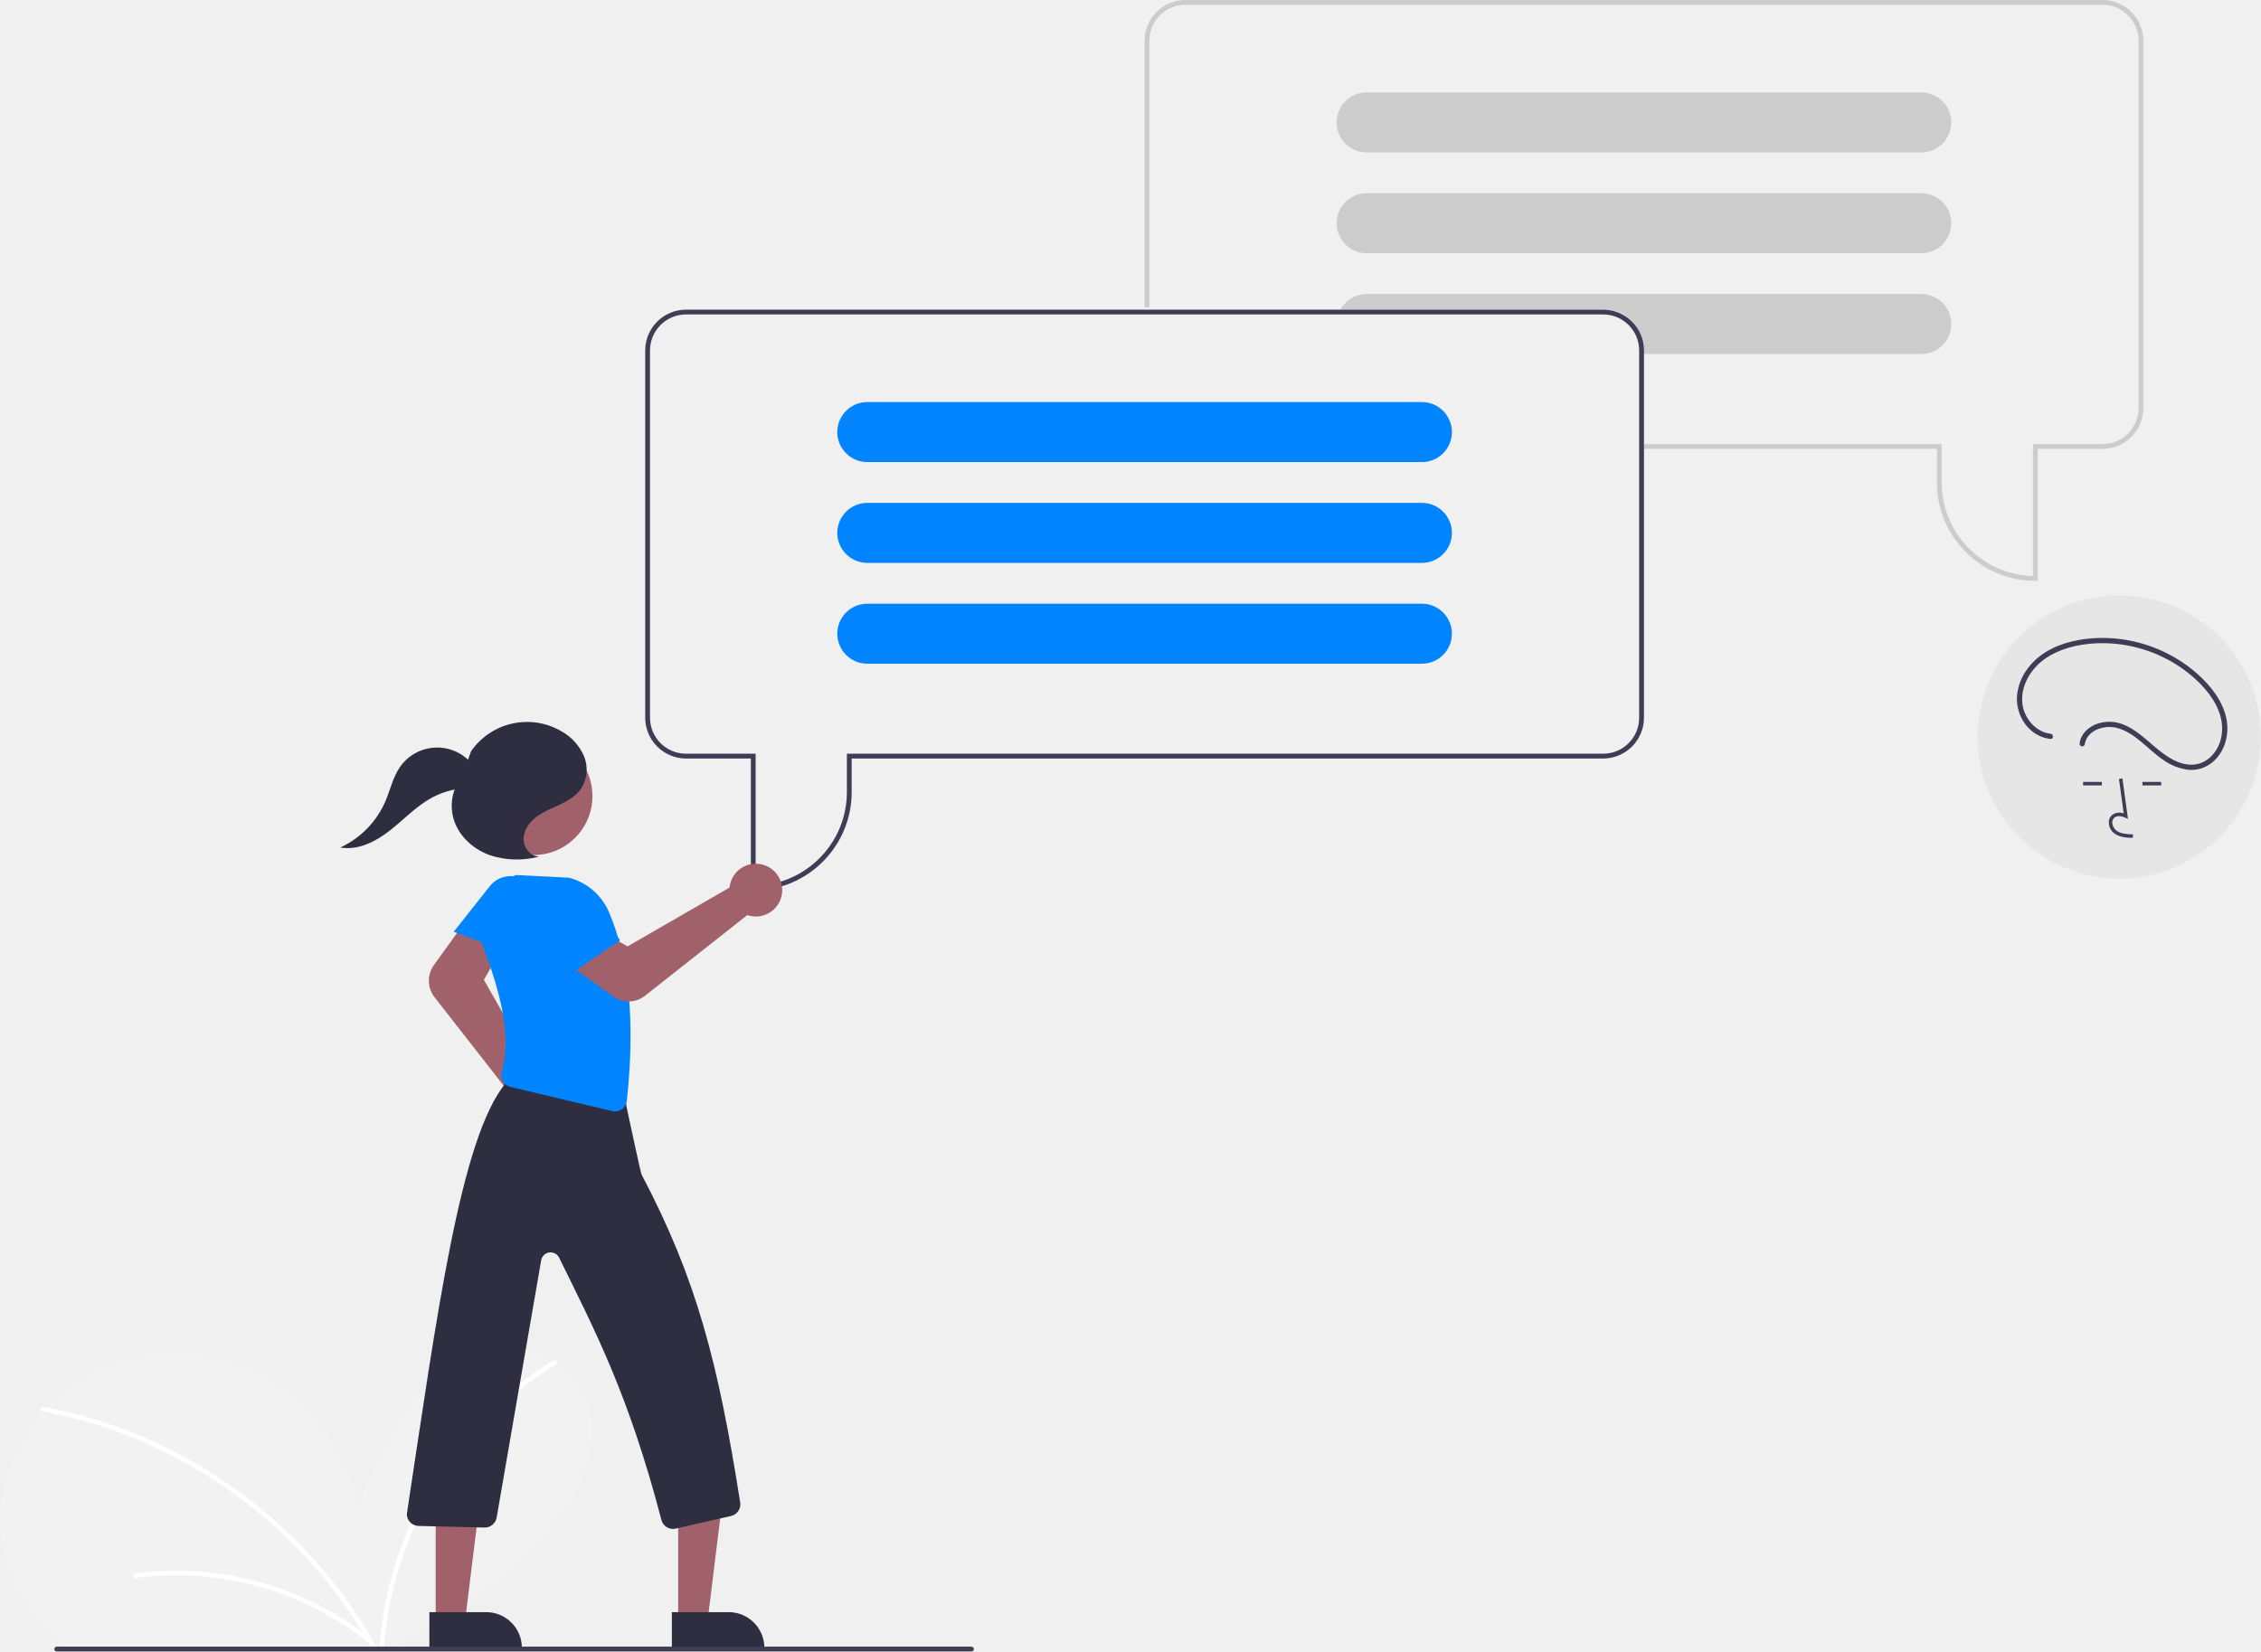
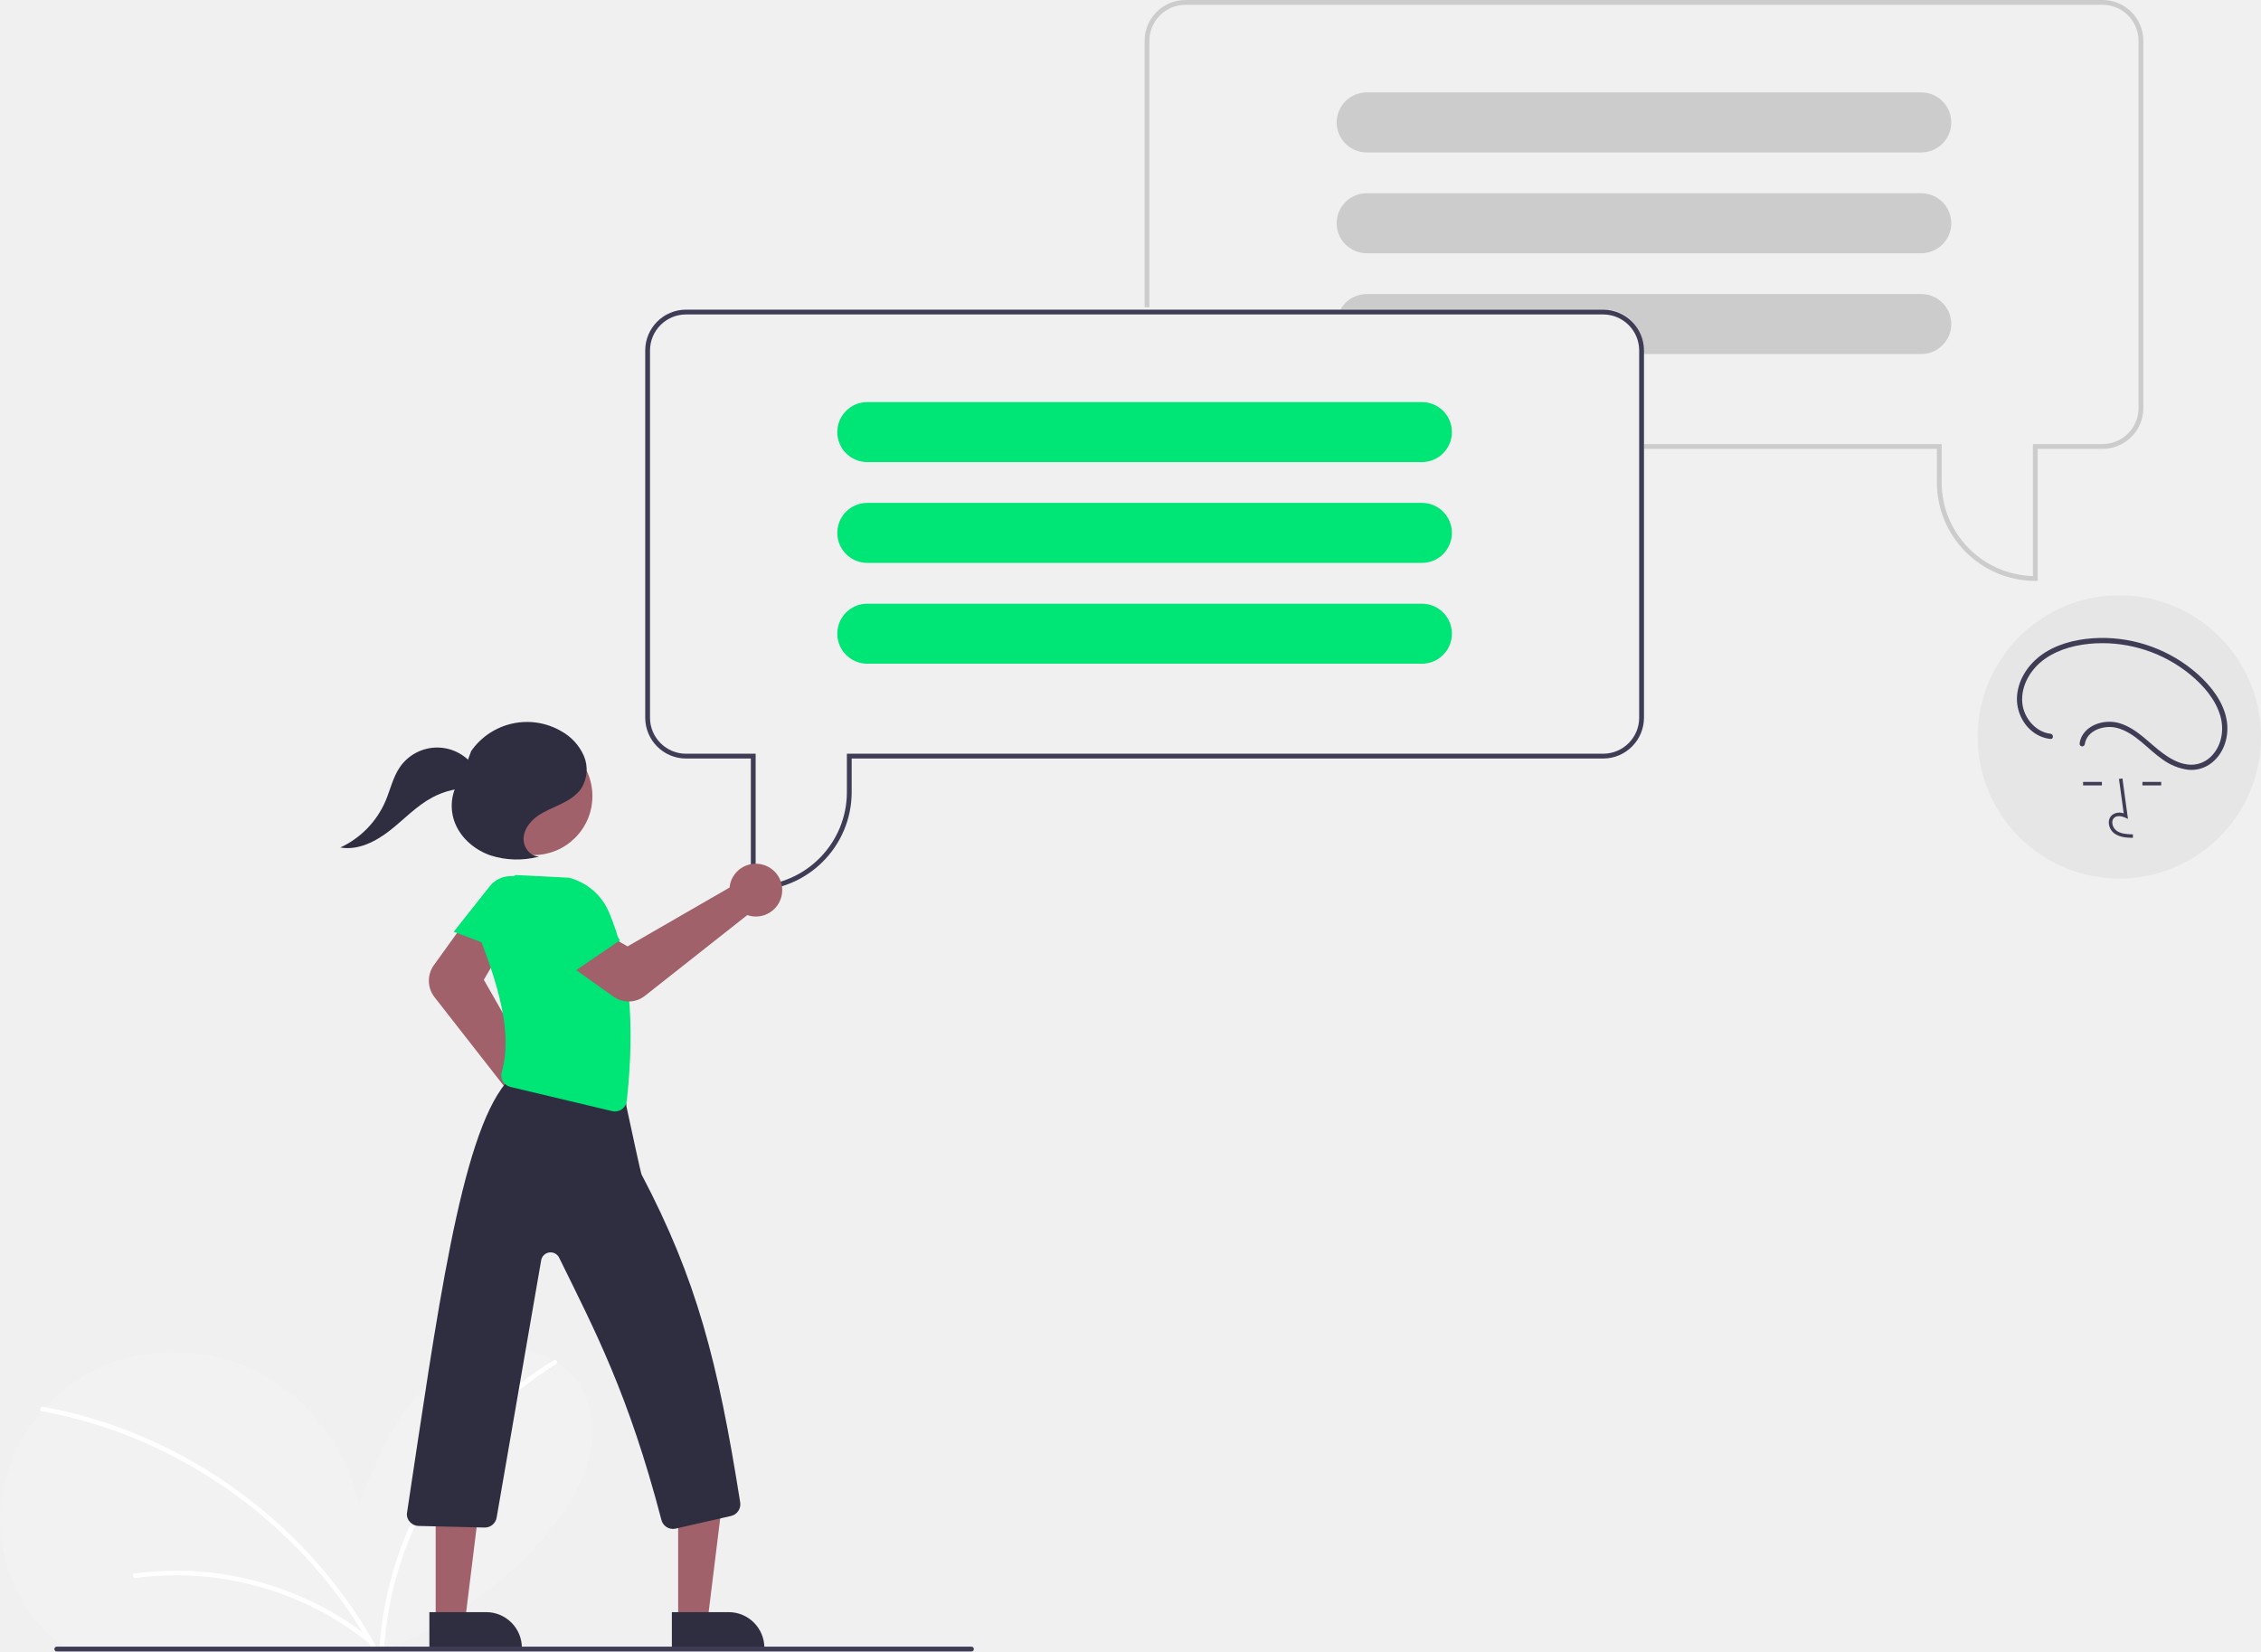
<svg xmlns="http://www.w3.org/2000/svg" id="a4a50757-733b-48ab-9bd6-990578b011f6" data-name="Layer 1" width="941.739" height="688" viewBox="0 0 941.739 688">
  <path d="M977.87,348h-1a41.047,41.047,0,0,1-41-41V293h-122v-2h124v16a39.047,39.047,0,0,0,38,38.987V291h29a15.017,15.017,0,0,0,15-15V123a15.017,15.017,0,0,0-15-15h-382a15.017,15.017,0,0,0-15,15V234h-2V123a17.019,17.019,0,0,1,17-17h382a17.019,17.019,0,0,1,17,17V276a17.019,17.019,0,0,1-17,17h-27Z" transform="translate(-129.1304 -106)" fill="#ccc" />
  <path d="M941.85,156.51a12.497,12.497,0,0,0-12.48-12.01h-231a12.5,12.5,0,0,0,0,25h231a12.517,12.517,0,0,0,12.5-12.5A4.011,4.011,0,0,0,941.85,156.51Z" transform="translate(-129.1304 -106)" fill="#ccc" />
  <path d="M941.85,198.51a12.497,12.497,0,0,0-12.48-12.01h-231a12.5,12.5,0,0,0,0,25h231a12.517,12.517,0,0,0,12.5-12.5A4.011,4.011,0,0,0,941.85,198.51Z" transform="translate(-129.1304 -106)" fill="#ccc" />
  <path d="M941.85,240.51a12.497,12.497,0,0,0-12.48-12.01h-231a12.491,12.491,0,0,0-9.6,4.5,13.065,13.065,0,0,0-1.36,2h110.46a15.018,15.018,0,0,1,15,15v3.5h116.5a12.517,12.517,0,0,0,12.5-12.5A4.011,4.011,0,0,0,941.85,240.51Z" transform="translate(-129.1304 -106)" fill="#ccc" />
  <path d="M153.648,790.705c.544.447,1.088.874,1.645,1.295H292.697q1.535-.632,3.057-1.295A161.801,161.801,0,0,0,335.828,765.755c8.012-6.788,15.383-13.796,20.727-20.364,7.455-9.165,14.321-19.153,17.514-30.533,3.187-11.38,2.235-24.425-4.884-33.862a30.309,30.309,0,0,0-7.999-7.326c-.512-.324-1.03-.635-1.561-.926a39.856,39.856,0,0,0-28.92-3.478c-13.764,3.556-25.202,13.485-33.363,25.131-8.161,11.639-13.459,25.008-18.68,38.228-5.298-23.596-21.342-44.73-43.014-55.476-21.666-10.745-48.584-10.616-69.79,1.023a70.141,70.141,0,0,0-17.844,14.055c-.511.551-1.01,1.114-1.503,1.684-10.344,11.976-16.814,27.314-17.345,43.131A67.606,67.606,0,0,0,153.648,790.705Z" transform="translate(-129.1304 -106)" fill="#f2f2f2" />
  <path d="M287.205,792h1.943c.026-.434.058-.861.097-1.295a145.203,145.203,0,0,1,4.249-25.092,154.683,154.683,0,0,1,24.814-52.114A148.065,148.065,0,0,1,360.732,674.338a.92.92,0,0,0,.453-.667.969.969,0,0,0-1.431-1.01,1.464,1.464,0,0,0-.129.084,146.678,146.678,0,0,0-25.986,20.157,156.031,156.031,0,0,0-33.493,48.014,151.299,151.299,0,0,0-12.838,49.789C287.269,791.139,287.237,791.573,287.205,792Z" transform="translate(-129.1304 -106)" fill="#fff" />
  <path d="M146.51,693.912a.12.12,0,0,0,.045.013c1.418.259,2.844.531,4.256.823a192.264,192.264,0,0,1,33.894,10.292,200.016,200.016,0,0,1,31.414,16.193,203.241,203.241,0,0,1,28.143,21.426,199.186,199.186,0,0,1,23.959,25.986A192.68,192.68,0,0,1,282.865,790.705c.246.427.486.861.726,1.295H285.812c-.233-.434-.473-.868-.719-1.295A194.262,194.262,0,0,0,266.97,763.935a201.333,201.333,0,0,0-24.814-25.746,205.867,205.867,0,0,0-28.745-20.908,201.988,201.988,0,0,0-32.074-15.649,192.434,192.434,0,0,0-33.325-9.405c-.317-.058-.628-.117-.946-.175C145.856,691.832,145.338,693.659,146.51,693.912Z" transform="translate(-129.1304 -106)" fill="#fff" />
  <path d="M185.149,761.525a128.393,128.393,0,0,1,40.705.918,131.058,131.058,0,0,1,38.326,13.4,126.431,126.431,0,0,1,19.126,12.636c.977.78-.406,2.147-1.374,1.374a125.531,125.531,0,0,0-34.838-19.584,129.312,129.312,0,0,0-38.904-7.892,123.76,123.76,0,0,0-22.525,1.022,1.006,1.006,0,0,1-1.195-.679.978.978,0,0,1,.679-1.195Z" transform="translate(-129.1304 -106)" fill="#fff" />
  <path d="M796.87,235h-382a17.024,17.024,0,0,0-17,17V405a17.024,17.024,0,0,0,17,17h27v55h1a41.043,41.043,0,0,0,41-41V422h313a17.024,17.024,0,0,0,17-17V252A17.024,17.024,0,0,0,796.87,235Zm15,170a15.018,15.018,0,0,1-15,15h-315v16a39.057,39.057,0,0,1-38,38.99V420h-29a15.018,15.018,0,0,1-15-15V252a15.018,15.018,0,0,1,15-15h382a15.018,15.018,0,0,1,15,15Z" transform="translate(-129.1304 -106)" fill="#3f3d56" />
-   <path d="M721.37,273.5h-231a12.497,12.497,0,0,0-12.48,12.01,4.011,4.011,0,0,0-.02.49,12.518,12.518,0,0,0,12.5,12.5h231a12.5,12.5,0,0,0,0-25Z" transform="translate(-129.1304 -106)" fill="#0084ff" />
-   <path d="M721.37,315.5h-231a12.497,12.497,0,0,0-12.48,12.01,4.011,4.011,0,0,0-.02.49,12.518,12.518,0,0,0,12.5,12.5h231a12.5,12.5,0,1,0,0-25Z" transform="translate(-129.1304 -106)" fill="#0084ff" />
-   <path d="M721.37,357.5h-231a12.497,12.497,0,0,0-12.48,12.01,4.011,4.011,0,0,0-.02.49,12.518,12.518,0,0,0,12.5,12.5h231a12.5,12.5,0,1,0,0-25Z" transform="translate(-129.1304 -106)" fill="#0084ff" />
+   <path d="M721.37,273.5h-231a12.497,12.497,0,0,0-12.48,12.01,4.011,4.011,0,0,0-.02.49,12.518,12.518,0,0,0,12.5,12.5h231a12.5,12.5,0,0,0,0-25Z" transform="translate(-129.1304 -106)" fill="#00e676" />
+   <path d="M721.37,315.5h-231a12.497,12.497,0,0,0-12.48,12.01,4.011,4.011,0,0,0-.02.49,12.518,12.518,0,0,0,12.5,12.5h231a12.5,12.5,0,1,0,0-25Z" transform="translate(-129.1304 -106)" fill="#00e676" />
+   <path d="M721.37,357.5h-231a12.497,12.497,0,0,0-12.48,12.01,4.011,4.011,0,0,0-.02.49,12.518,12.518,0,0,0,12.5,12.5h231a12.5,12.5,0,1,0,0-25Z" transform="translate(-129.1304 -106)" fill="#00e676" />
  <path d="M353.856,578.72a10.706,10.706,0,0,1-1.347-.084,11.003,11.003,0,0,1-9.36-13.49,10.507,10.507,0,0,1,.311-1.035L310.096,521.397a11.149,11.149,0,0,1-.26-13.309l11.687-16.232,15.275,11.785-6.137,10.542,24.303,42.599a10.588,10.588,0,0,1,1.451.236,11.003,11.003,0,0,1-2.559,21.701Z" transform="translate(-129.1304 -106)" fill="#a0616a" />
  <polygon points="282.467 675.118 294.727 675.117 300.559 627.829 282.465 627.83 282.467 675.118" fill="#a0616a" />
  <path d="M408.97,777.614h38.531a0,0,0,0,1,0,0v14.887a0,0,0,0,1,0,0H423.857A14.887,14.887,0,0,1,408.97,777.614v0A0,0,0,0,1,408.97,777.614Z" transform="translate(727.3768 1464.095) rotate(179.9974)" fill="#2f2e41" />
  <polygon points="181.467 675.118 193.727 675.117 199.559 627.829 181.465 627.83 181.467 675.118" fill="#a0616a" />
  <path d="M307.97,777.614h38.531a0,0,0,0,1,0,0v14.887a0,0,0,0,1,0,0H322.857A14.887,14.887,0,0,1,307.97,777.614v0A0,0,0,0,1,307.97,777.614Z" transform="translate(525.3768 1464.1) rotate(179.9974)" fill="#2f2e41" />
-   <path d="M318.122,494.159l27.525,10.459,6.72-18.667a11.168,11.168,0,0,0-5.002-13.499h0a11.168,11.168,0,0,0-14.262,2.784Z" transform="translate(-129.1304 -106)" fill="#0084ff" />
+   <path d="M318.122,494.159l27.525,10.459,6.72-18.667a11.168,11.168,0,0,0-5.002-13.499h0a11.168,11.168,0,0,0-14.262,2.784Z" transform="translate(-129.1304 -106)" fill="#00e676" />
  <path d="M409.418,742.945a4.953,4.953,0,0,1-4.792-3.726C390.9,686.708,376.963,660.388,362.019,629.953a3.974,3.974,0,0,0-7.495,1.156L336,738.158a4.982,4.982,0,0,1-5.035,4.218l-27.501-.67a4.933,4.933,0,0,1-3.538-1.601,4.484,4.484,0,0,1-1.304-3.647c12.456-82.145,22.263-156.501,41.123-179.185a6.684,6.684,0,0,1,1.775-1.207l-.572-.088c-.164-.025-.599-.092-.604-.53l-.005-.423.43-.082a5.57,5.57,0,0,1,2.021.304l43.044,6.625a4.972,4.972,0,0,1,4.214,5.024c2.34,10.947,5.926,27.471,6.247,28.285,22.966,43.662,31.877,78.043,41.14,136.752a4.986,4.986,0,0,1-3.812,5.619L410.539,742.818A5.029,5.029,0,0,1,409.418,742.945Z" transform="translate(-129.1304 -106)" fill="#2f2e41" />
-   <path d="M385.262,569.031a4.95,4.95,0,0,1-1.147-.135l-42.378-10.081a4.884,4.884,0,0,1-3.116-2.309,5.122,5.122,0,0,1-.484-3.983c4.57-15.843-1.422-35.483-8.579-54.346a26.005,26.005,0,0,1,14.219-27.588l.115-.056,22.25,1.123a24.992,24.992,0,0,1,16.567,14.18c8.576,20.071,11.031,45.825,7.506,78.735a4.986,4.986,0,0,1-4.953,4.461Z" transform="translate(-129.1304 -106)" fill="#0084ff" />
+   <path d="M385.262,569.031a4.95,4.95,0,0,1-1.147-.135l-42.378-10.081a4.884,4.884,0,0,1-3.116-2.309,5.122,5.122,0,0,1-.484-3.983c4.57-15.843-1.422-35.483-8.579-54.346a26.005,26.005,0,0,1,14.219-27.588l.115-.056,22.25,1.123a24.992,24.992,0,0,1,16.567,14.18c8.576,20.071,11.031,45.825,7.506,78.735a4.986,4.986,0,0,1-4.953,4.461Z" transform="translate(-129.1304 -106)" fill="#00e676" />
  <path d="M390.963,523.217a10.863,10.863,0,0,1-6.313-2.007l-16.414-11.699,11.711-15.332,10.572,6.086,42.481-24.507a10.571,10.571,0,0,1,.229-1.452,11,11,0,1,1,8.191,13.226,10.516,10.516,0,0,1-1.036-.306l-42.674,33.666A10.886,10.886,0,0,1,390.963,523.217Z" transform="translate(-129.1304 -106)" fill="#a0616a" />
-   <path d="M363.028,514.285,387.377,497.728l-11.443-16.207a11.168,11.168,0,0,0-13.929-3.64h0a11.168,11.168,0,0,0-5.894,13.283Z" transform="translate(-129.1304 -106)" fill="#0084ff" />
+   <path d="M363.028,514.285,387.377,497.728l-11.443-16.207a11.168,11.168,0,0,0-13.929-3.64h0a11.168,11.168,0,0,0-5.894,13.283Z" transform="translate(-129.1304 -106)" fill="#00e676" />
  <circle cx="222.188" cy="331.661" r="24.561" fill="#a0616a" />
  <path d="M353.569,462.79c-3.686-.016-6.53-3.897-6.365-7.58s2.639-6.923,5.619-9.093,6.475-3.492,9.798-5.087,6.617-3.586,8.669-6.648a14.716,14.716,0,0,0,1.023-13.504,21.669,21.669,0,0,0-9.333-10.224,28.378,28.378,0,0,0-37.607,8.25l-4.208,11.458c-4.288,5.156-4.968,12.813-2.332,18.98s8.248,10.806,14.581,13.011a35.794,35.794,0,0,0,19.841.595" transform="translate(-129.1304 -106)" fill="#2f2e41" />
  <path d="M327.03,426.017a18.849,18.849,0,0,0-31.292-.502c-2.955,4.25-4.027,9.49-6.059,14.251a37.768,37.768,0,0,1-18.797,19.303c7.377,1.297,14.727-2.456,20.625-7.073s11.085-10.254,17.69-13.786a33.289,33.289,0,0,1,16.918-3.886" transform="translate(-129.1304 -106)" fill="#2f2e41" />
  <path d="M533.763,794h-381a1,1,0,1,1,0-2h381a1,1,0,0,1,0,2Z" transform="translate(-129.1304 -106)" fill="#3f3d56" />
  <circle cx="882.739" cy="307" r="59" fill="#e6e6e6" />
  <path d="M1017.496,455.052c-2.403-.067-5.394-.151-7.696-1.833a5.911,5.911,0,0,1-2.326-4.413,3.976,3.976,0,0,1,1.352-3.265,5.13,5.13,0,0,1,4.853-.699l-1.962-14.336,1.44-.197,2.306,16.854-1.202-.552c-1.394-.639-3.308-.965-4.497.04a2.554,2.554,0,0,0-.838,2.104,4.467,4.467,0,0,0,1.73,3.291c1.792,1.309,4.176,1.478,6.88,1.554Z" transform="translate(-129.1304 -106)" fill="#3f3d56" />
  <rect x="867.638" y="325.742" width="7.828" height="1.454" fill="#3f3d56" />
  <rect x="892.348" y="325.742" width="7.828" height="1.454" fill="#3f3d56" />
  <path d="M983.168,411.671c-6.304-.719-11.186-6.759-11.723-12.888-.638-7.291,3.608-14.216,9.433-18.307,6.092-4.279,13.682-6.065,21.025-6.459a57.784,57.784,0,0,1,39.498,13.019c5.503,4.57,10.642,10.392,12.589,17.424,1.692,6.107.315,13.025-4.597,17.302a11.611,11.611,0,0,1-8.91,2.743c-3.811-.396-7.327-2.4-10.371-4.613-5.921-4.305-10.781-10.302-17.995-12.552-5.289-1.649-12.153-.198-15.385,4.585a8.706,8.706,0,0,0-1.39,3.647,1.129,1.129,0,0,0,.761,1.341,1.097,1.097,0,0,0,1.341-.761c.849-6.024,8.256-8.272,13.454-6.897,7.579,2.006,12.667,8.769,18.885,13.066a22.949,22.949,0,0,0,10.998,4.39,13.656,13.656,0,0,0,9.596-2.948c5.312-4.195,7.344-11.41,6.169-17.906-1.36-7.522-6.423-13.969-11.978-18.961a59.919,59.919,0,0,0-40.949-15.127c-7.684.177-15.702,1.763-22.323,5.824-6.421,3.94-11.385,10.531-12.033,18.192-.571,6.744,3.047,13.797,9.258,16.751a14.498,14.498,0,0,0,4.646,1.311c1.392.159,1.38-2.023,0-2.18Z" transform="translate(-129.1304 -106)" fill="#3f3d56" />
</svg>
